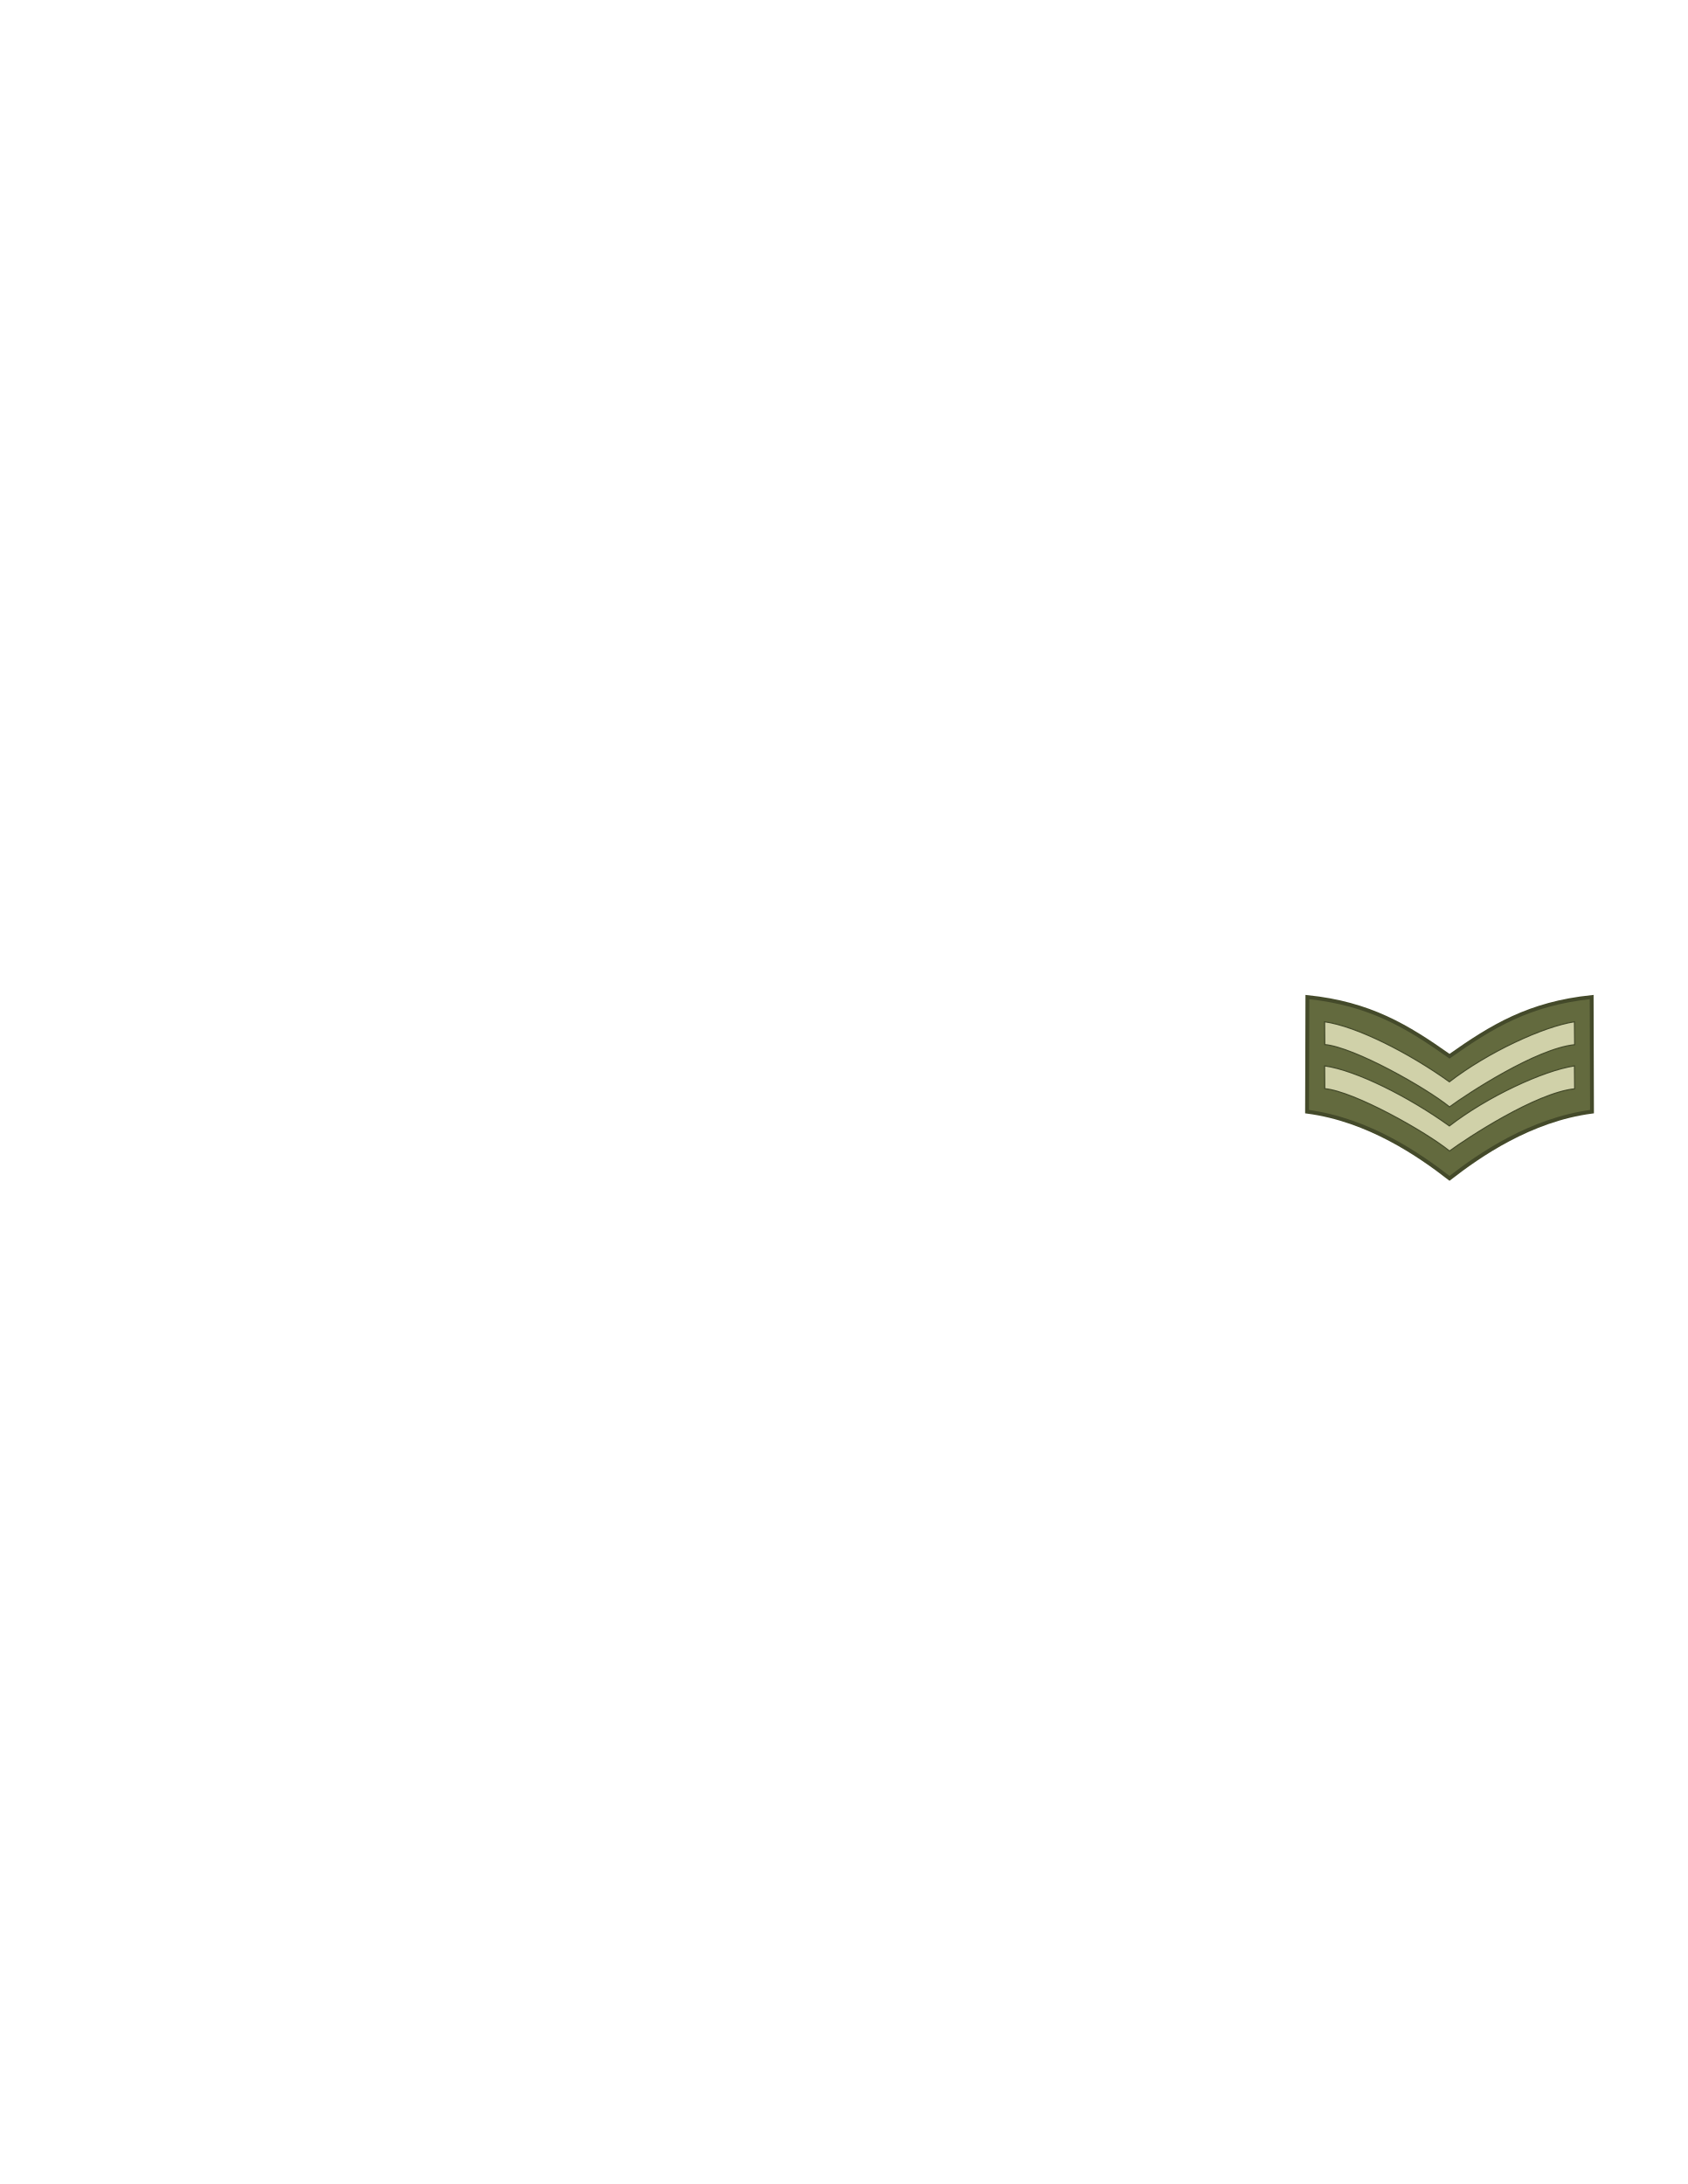
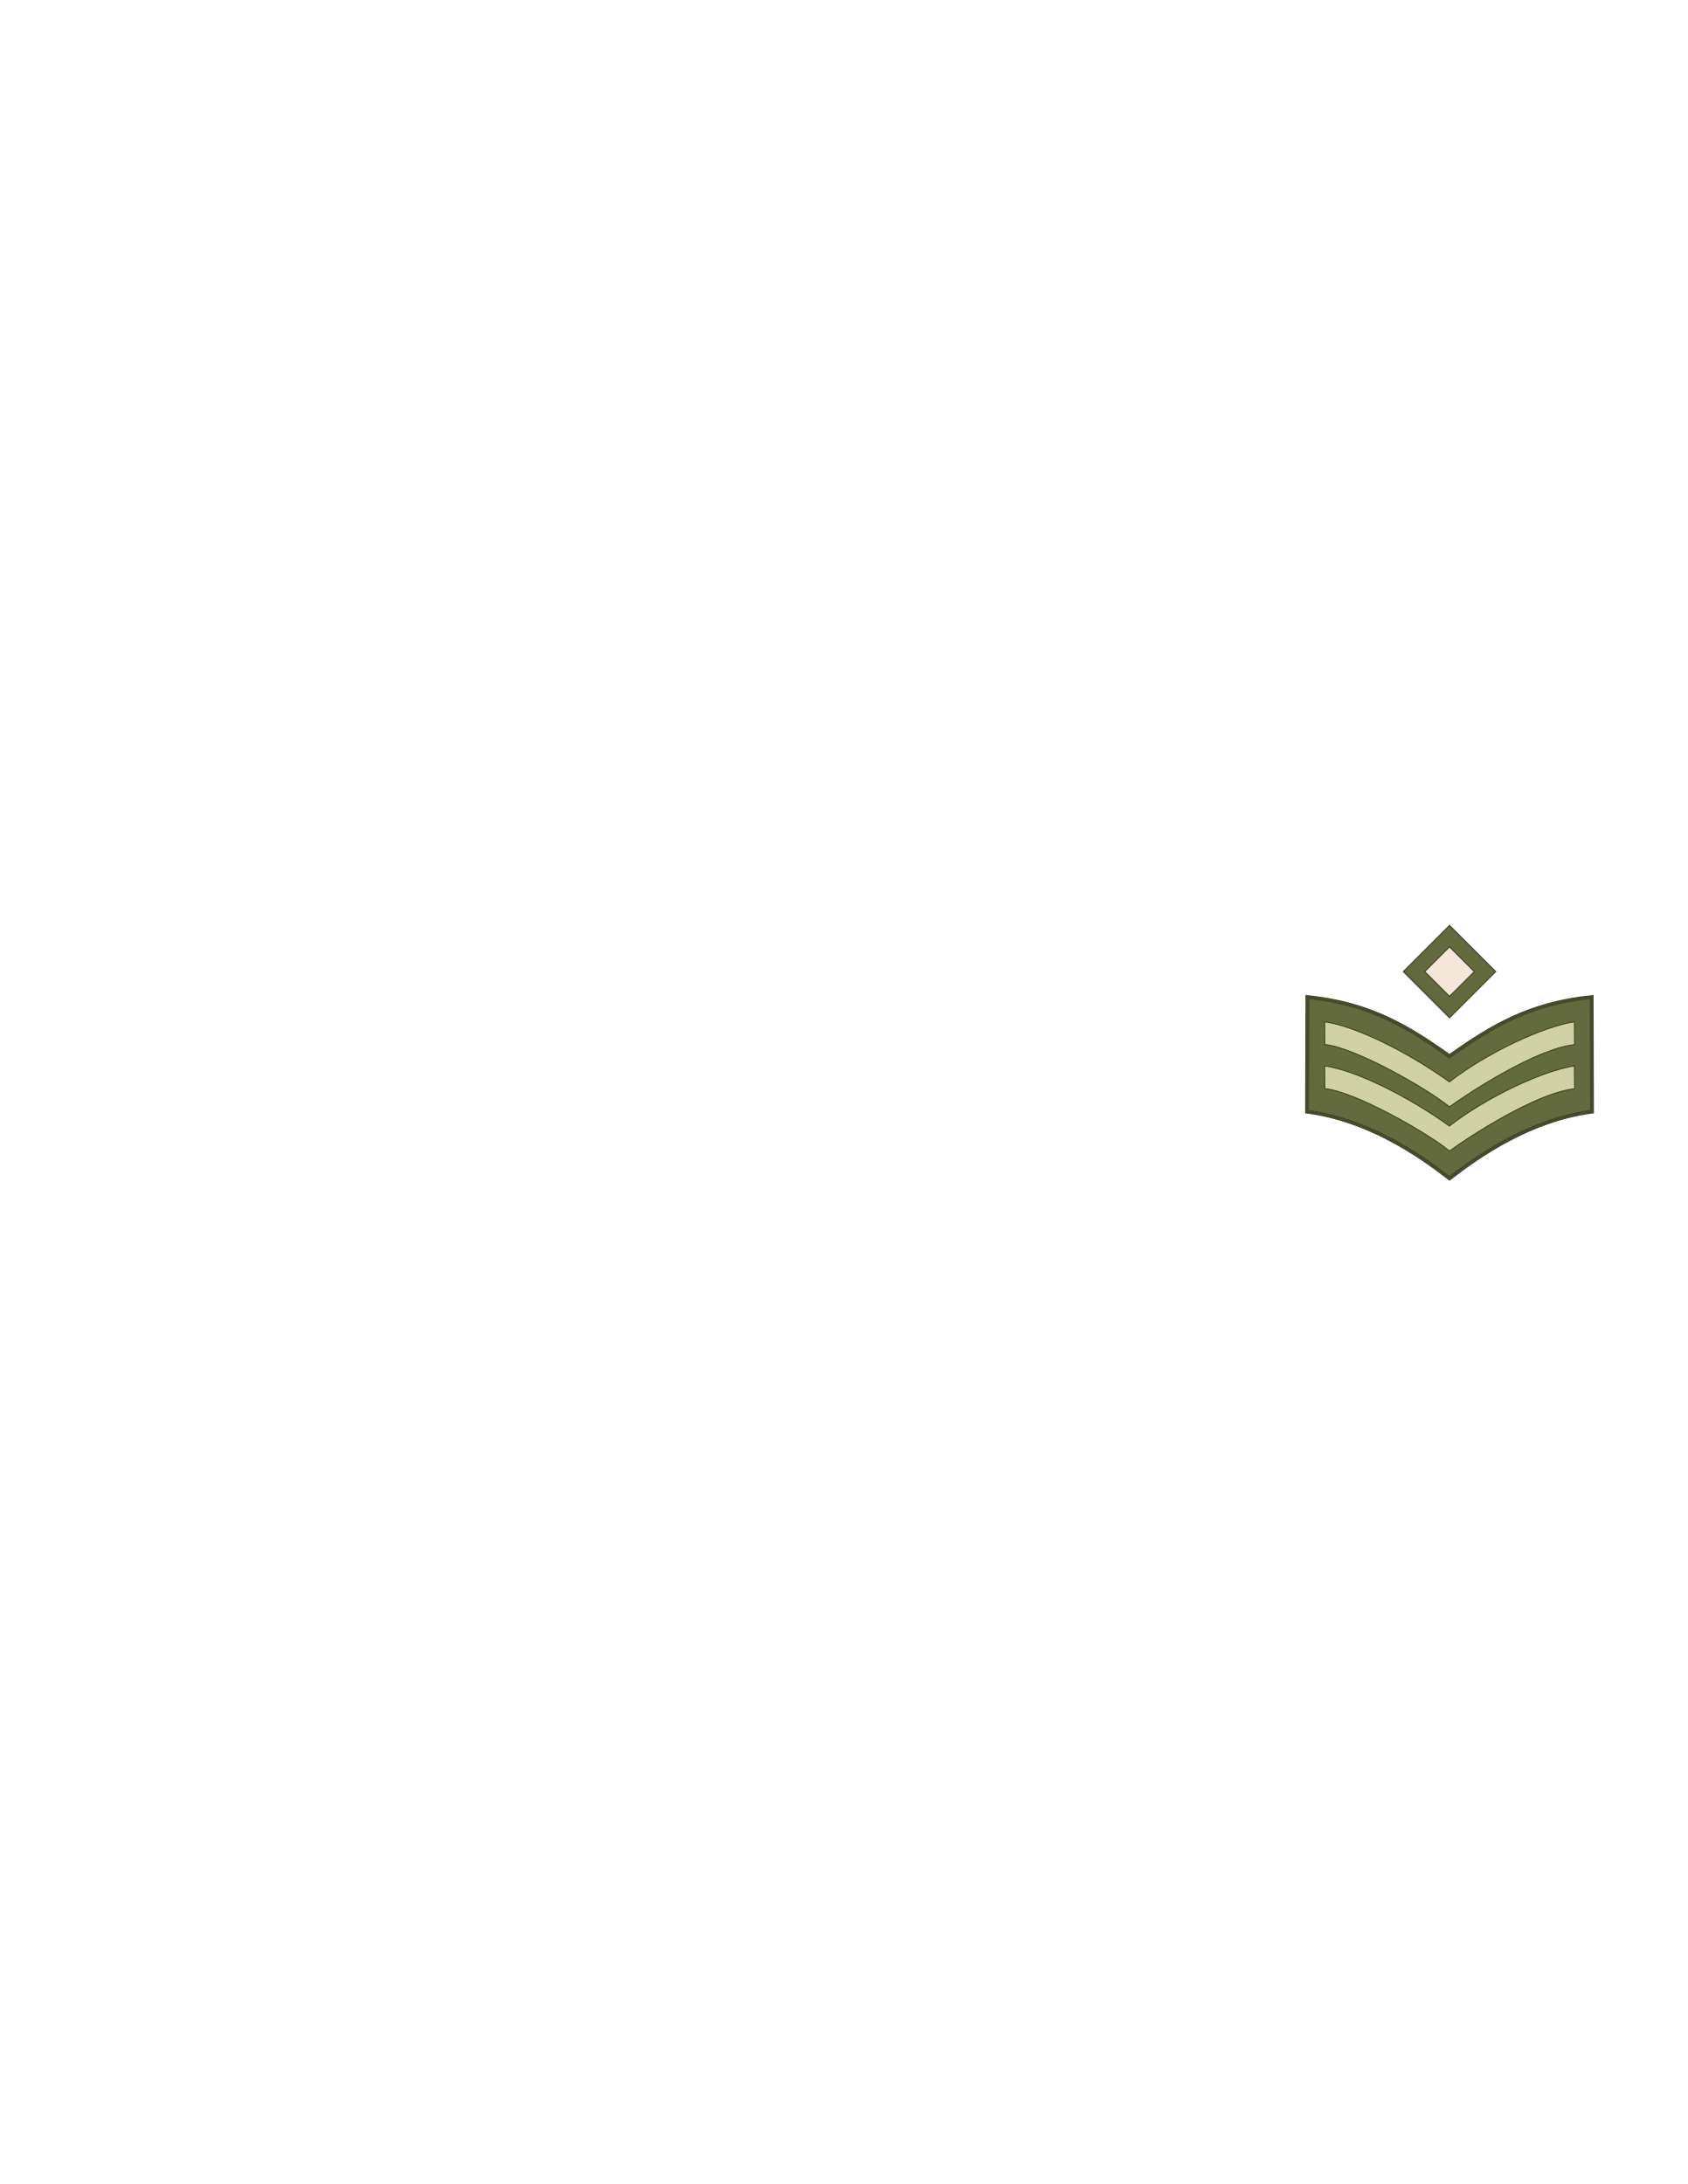
<svg xmlns="http://www.w3.org/2000/svg" xml:space="preserve" enable-background="new 0 0 612 792" overflow="visible" viewBox="0 0 612 792" height="792" width="612" id="Version_1.0" version="1.1">
  <defs id="defs850" />
  <g display="none" id="octagon">
    <polygon id="octagonOutline" points="305,516.5 218.733,480.768 183,394.5 218.733,308.233 305,272.5    391.268,308.233 427,394.5 391.268,480.768  " stroke-width="2" stroke="#0000FF" fill="none" />
    <line id="mod1" y2="345.7" x2="407.5" y1="345.7" x1="202.5" stroke-width="2" stroke="#0000FF" fill="none" />
    <line id="mod2" y2="443.3" x2="407.5" y1="443.3" x1="202.5" stroke-width="2" stroke="#0000FF" fill="none" />
    <path d="m 179.56,317.5 126.44,-73 127.442,73 m -253.882,0 v 0 -80.269 0 h 253.882 v 80.269 0" style="fill:none;stroke:#0000ff;stroke-width:1.999;stroke-linecap:butt;stroke-linejoin:miter;stroke-miterlimit:4;stroke-dasharray:none;stroke-opacity:1" id="amplifierD" />
    <rect y="150.52" x="441.473" height="97.59" width="168.228" id="amplifierAC" style="fill:none;fill-opacity:1;stroke:#0000ff;stroke-width:1.992;stroke-linecap:round;stroke-linejoin:miter;stroke-miterlimit:4;stroke-dasharray:none;stroke-opacity:1;paint-order:markers fill stroke" />
    <rect style="fill:none;fill-opacity:1;stroke:#0000ff;stroke-width:1.992;stroke-linecap:round;stroke-linejoin:miter;stroke-miterlimit:4;stroke-dasharray:none;stroke-opacity:1;paint-order:markers fill stroke" id="amplifierG" width="168.228" height="97.59" x="441.473" y="248.11" />
    <rect y="345.7" x="441.473" height="97.59" width="168.228" id="amplifierH" style="fill:none;fill-opacity:1;stroke:#0000ff;stroke-width:1.992;stroke-linecap:round;stroke-linejoin:miter;stroke-miterlimit:4;stroke-dasharray:none;stroke-opacity:1;paint-order:markers fill stroke" />
    <rect style="fill:none;fill-opacity:1;stroke:#0000ff;stroke-width:1.992;stroke-linecap:round;stroke-linejoin:miter;stroke-miterlimit:4;stroke-dasharray:none;stroke-opacity:1;paint-order:markers fill stroke" id="amplifierM" width="168.228" height="97.59" x="441.473" y="443.29" />
    <rect y="540.88" x="441.473" height="97.59" width="168.228" id="amplifierJKP" style="fill:none;fill-opacity:1;stroke:#0000ff;stroke-width:1.992;stroke-linecap:round;stroke-linejoin:miter;stroke-miterlimit:4;stroke-dasharray:none;stroke-opacity:1;paint-order:markers fill stroke" />
    <rect style="fill:none;fill-opacity:1;stroke:#0000ff;stroke-width:1.992;stroke-linecap:round;stroke-linejoin:miter;stroke-miterlimit:4;stroke-dasharray:none;stroke-opacity:1;paint-order:markers fill stroke" id="amplifierW" width="168.228" height="97.59" x="2.827" y="150.52" />
    <rect y="248.11" x="2.827" height="97.59" width="168.228" id="amplifierXY" style="fill:none;fill-opacity:1;stroke:#0000ff;stroke-width:1.992;stroke-linecap:round;stroke-linejoin:miter;stroke-miterlimit:4;stroke-dasharray:none;stroke-opacity:1;paint-order:markers fill stroke" />
    <rect style="fill:none;fill-opacity:1;stroke:#0000ff;stroke-width:1.992;stroke-linecap:round;stroke-linejoin:miter;stroke-miterlimit:4;stroke-dasharray:none;stroke-opacity:1;paint-order:markers fill stroke" id="amplifierVAF" width="168.228" height="97.59" x="2.827" y="345.7" />
    <rect y="443.29" x="2.827" height="97.59" width="168.228" id="amplifierT" style="fill:none;fill-opacity:1;stroke:#0000ff;stroke-width:1.992;stroke-linecap:round;stroke-linejoin:miter;stroke-miterlimit:4;stroke-dasharray:none;stroke-opacity:1;paint-order:markers fill stroke" />
    <rect style="fill:none;fill-opacity:1;stroke:#0000ff;stroke-width:1.992;stroke-linecap:round;stroke-linejoin:miter;stroke-miterlimit:4;stroke-dasharray:none;stroke-opacity:1;paint-order:markers fill stroke" id="amplifierZ" width="168.228" height="97.59" x="2.827" y="540.88" />
    <rect y="139.865" x="179.784" height="97.142" width="253.541" id="amplifierAB" style="fill:none;fill-opacity:1;stroke:#0000ff;stroke-width:2.44;stroke-linecap:round;stroke-linejoin:miter;stroke-miterlimit:4;stroke-dasharray:none;stroke-opacity:1;paint-order:markers fill stroke" />
    <rect style="fill:none;fill-opacity:1;stroke:#0000ff;stroke-width:2.44;stroke-linecap:round;stroke-linejoin:miter;stroke-miterlimit:4;stroke-dasharray:none;stroke-opacity:1;paint-order:markers fill stroke" id="amplifierR" width="253.541" height="97.142" x="179.453" y="547.46" />
    <path id="amplifierQ" d="m 306.856,644.53 v 52.026" style="fill:#0000ff;stroke:#0000ff;stroke-width:1.999;stroke-linecap:butt;stroke-linejoin:miter;stroke-opacity:1;fill-opacity:1;stroke-miterlimit:4;stroke-dasharray:none" />
  </g>
  <g transform="translate(0,4.152402)" id="g3121">
    <g transform="matrix(1.4,0,0,1.4,208.306,-66.49133)" id="g16649">
      <g transform="matrix(1.083326,0,0,1.083326,-100.3536,-86.54533)" id="g16762">
        <path style="fill:#636a3e;fill-opacity:1;fill-rule:evenodd;stroke:#444a2a;stroke-width:0.923;stroke-miterlimit:4;stroke-dasharray:none;stroke-opacity:1" id="path16764" d="m 267.854,359.39 -0.081,27.397 c 14.757,1.945 26.904,10.395 34.06,15.951 7.156,-5.556 19.303,-14.006 34.06,-15.951 l -0.081,-27.397 c -14.972,1.553 -23.872,7.016 -33.979,14.148 -10.106,-7.132 -19.006,-12.595 -33.979,-14.148 z" />
      </g>
    </g>
    <g id="g356">
      <path style="fill:#d0d1a9;fill-opacity:1;stroke:#444a2a;stroke-width:0.4;stroke-linecap:butt;stroke-linejoin:miter;stroke-miterlimit:4;stroke-dasharray:none;stroke-opacity:1" d="m 480.291,366.368 c 11.452,1.613 30.41,11.139 45.249,21.784 13.791,-10.646 33.891,-20.01 45.343,-21.784 l 0.081,8.323 c -14.033,1.452 -38.926,17.806 -45.378,22.564 -8.629,-7.016 -34.59,-21.641 -45.236,-22.609 z" id="path28148" />
      <path id="path1371" d="m 480.291,382.368 c 11.452,1.613 30.41,11.139 45.249,21.784 13.791,-10.646 33.891,-20.01 45.343,-21.784 l 0.081,8.323 c -14.033,1.452 -38.926,17.806 -45.378,22.564 -8.629,-7.016 -34.59,-21.641 -45.236,-22.609 z" style="fill:#d0d1a9;fill-opacity:1;stroke:#444a2a;stroke-width:0.4;stroke-linecap:butt;stroke-linejoin:miter;stroke-miterlimit:4;stroke-dasharray:none;stroke-opacity:1" />
    </g>
  </g>
+   <g id="g490" transform="matrix(0.4408804,0,0,0.4408804,293.8662,178.4159)">
+     <path style="display:inline;fill:#636a3e;fill-opacity:1;fill-rule:evenodd;stroke:#444a2a;stroke-width:0.923;stroke-miterlimit:4;stroke-dasharray:none;stroke-opacity:1" id="path16774" d="m 270,380 35,35 35,-35 -35,-35 z" transform="matrix(1.083326,0,0,1.083326,195.1729,-17.16895)" />
+     <g id="g10090" transform="matrix(0.54,0,0,0.54,588.1487,99.86235)" style="fill:#f4e6d9;fill-opacity:1;stroke:#444a2a;stroke-width:1.855;stroke-miterlimit:4;stroke-dasharray:none;stroke-opacity:1">
+       <g transform="translate(-420.8974,220.4973)" style="display:inline;fill:#f4e6d9;fill-opacity:1;stroke:#444a2a;stroke-width:1.855;stroke-miterlimit:4;stroke-dasharray:none;stroke-opacity:1" id="g10088">
+         <g id="g10086" style="fill:#f4e6d9;fill-opacity:1;stroke:#444a2a;stroke-width:1.855;stroke-miterlimit:4;stroke-dasharray:none;stroke-opacity:1">
+           <g transform="matrix(1.083326,0,0,1.083326,-25.37144,-86.54533)" id="g10084" style="fill:#f4e6d9;fill-opacity:1;stroke:#444a2a;stroke-width:1.712;stroke-miterlimit:4;stroke-dasharray:none;stroke-opacity:1">
+             <path style="fill:#f4e6d9;fill-opacity:1;fill-rule:evenodd;stroke:#444a2a;stroke-width:1.712;stroke-miterlimit:4;stroke-dasharray:none;stroke-opacity:1" id="path10082" d="m 270,380 35,35 35,-35 -35,-35 z" />
+           </g>
+         </g>
+       </g>
+     </g>
+   </g>
</svg>
